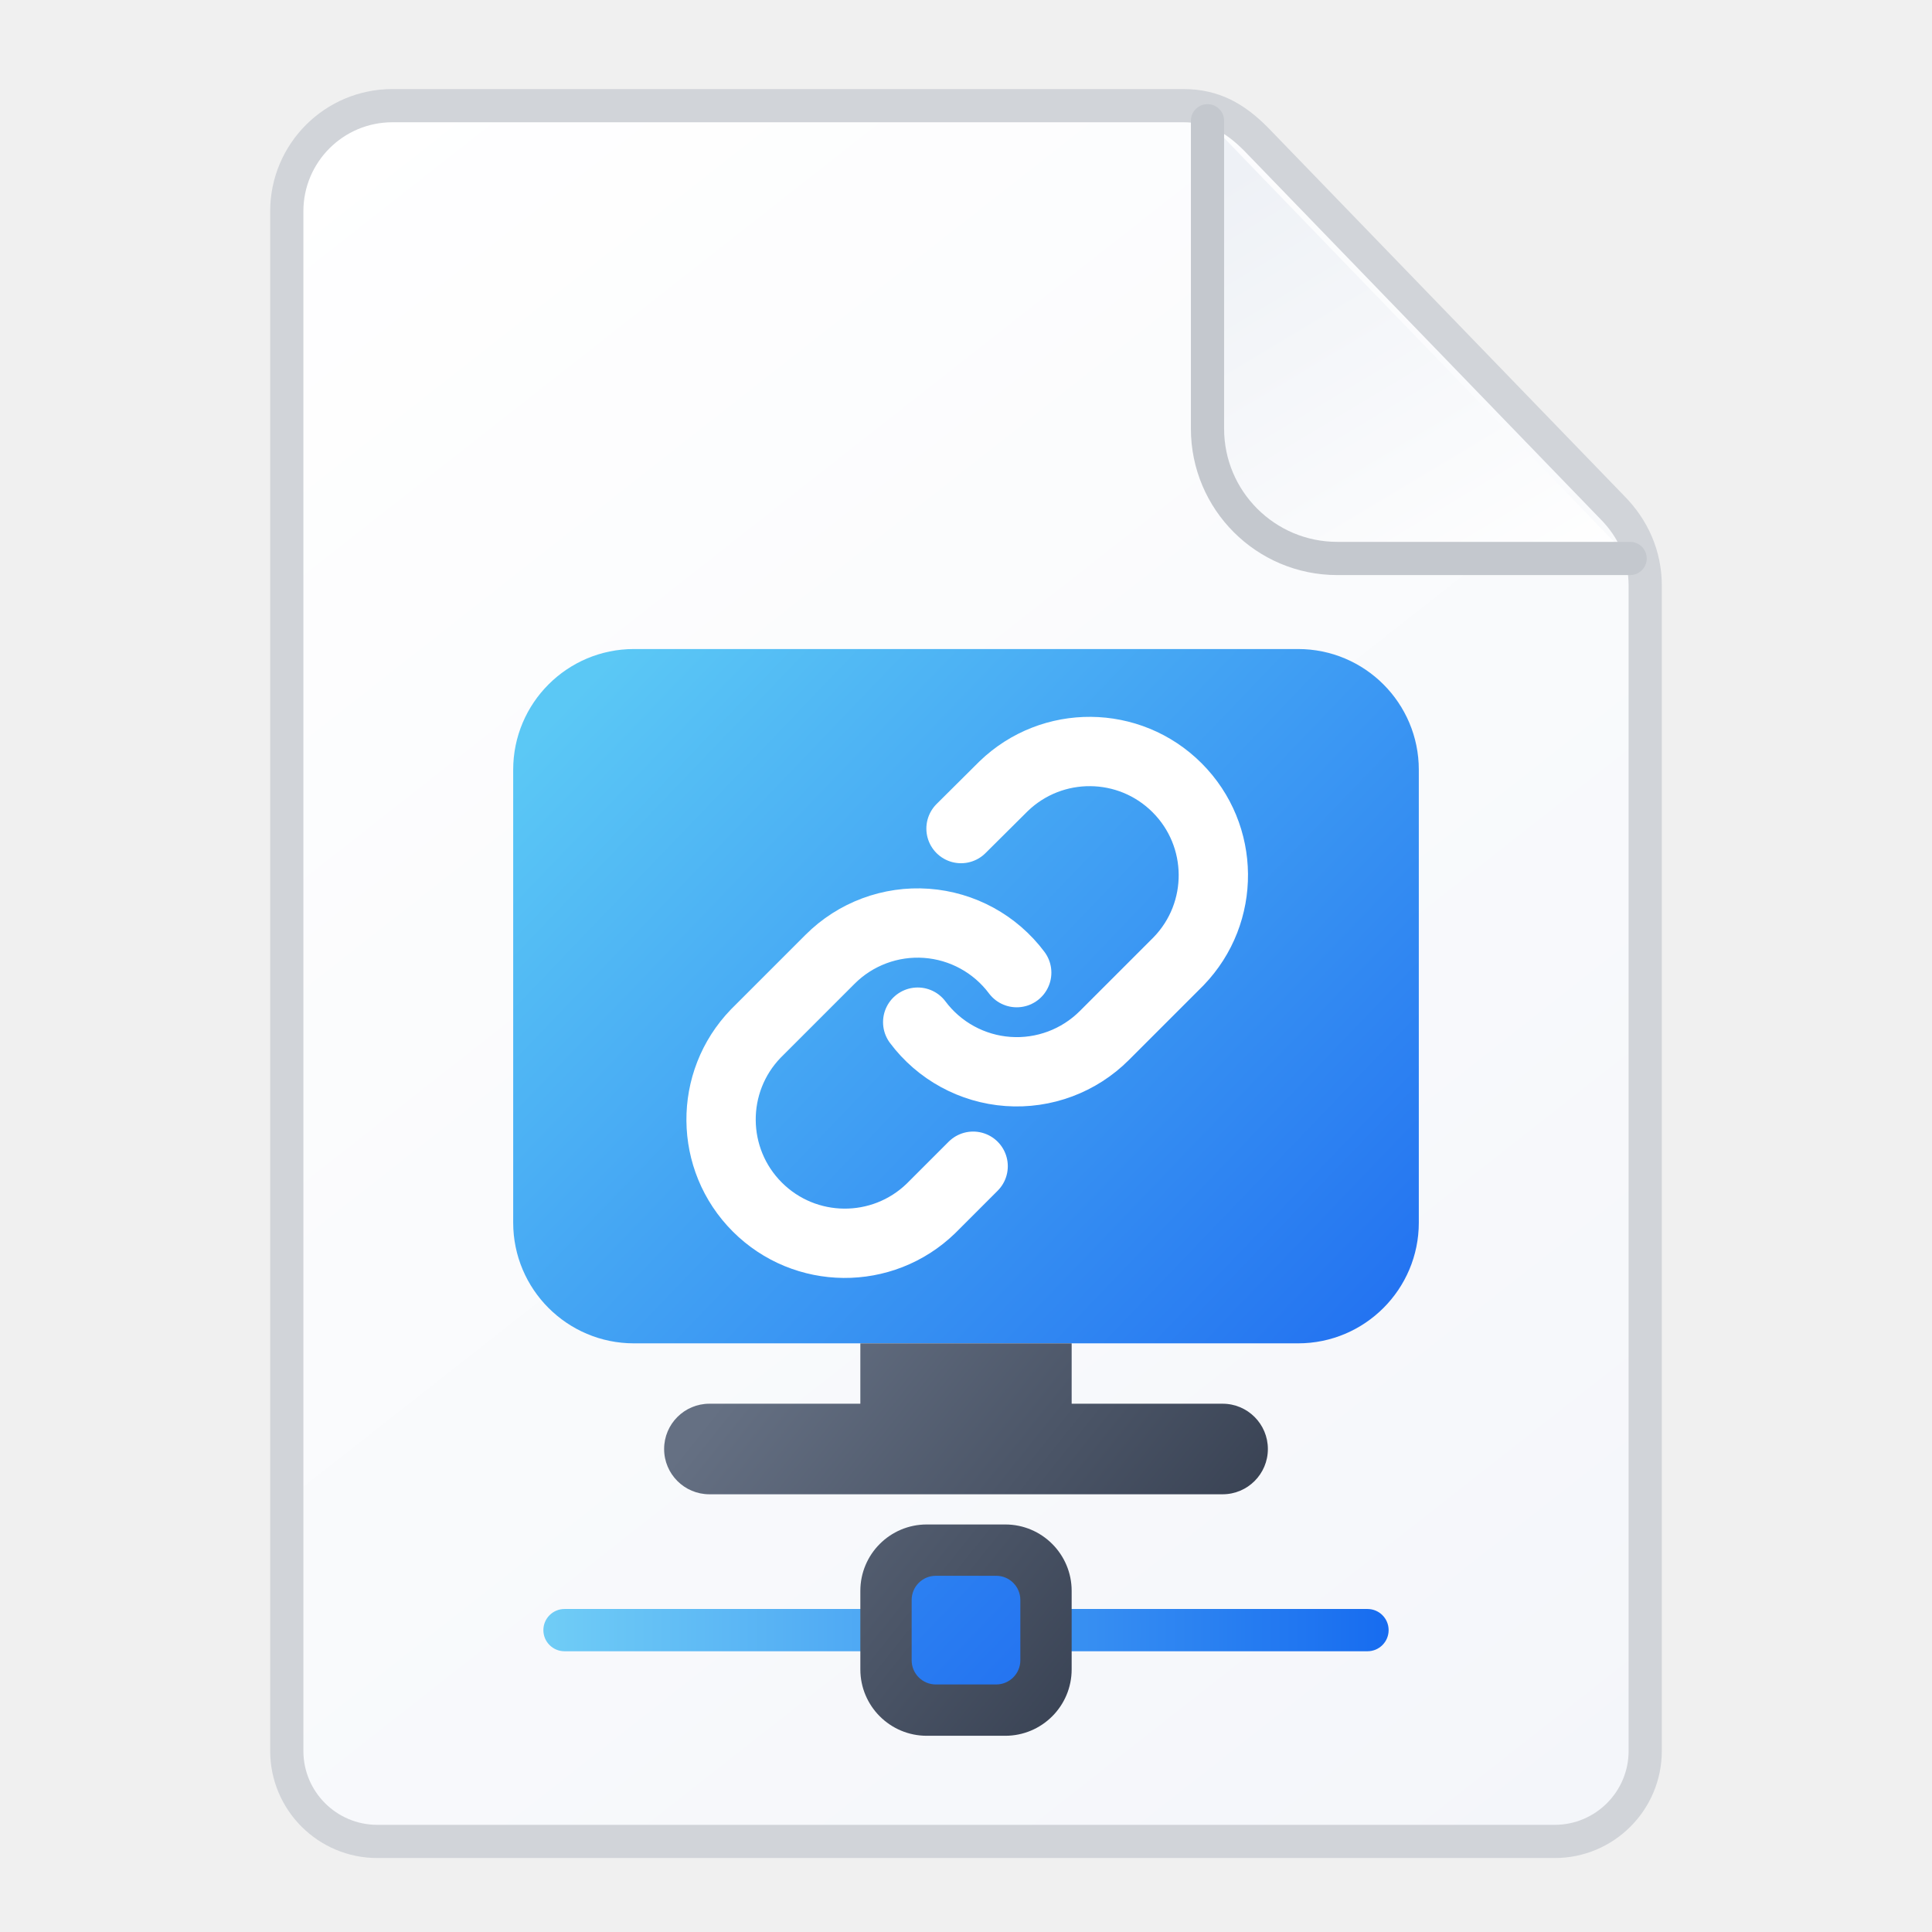
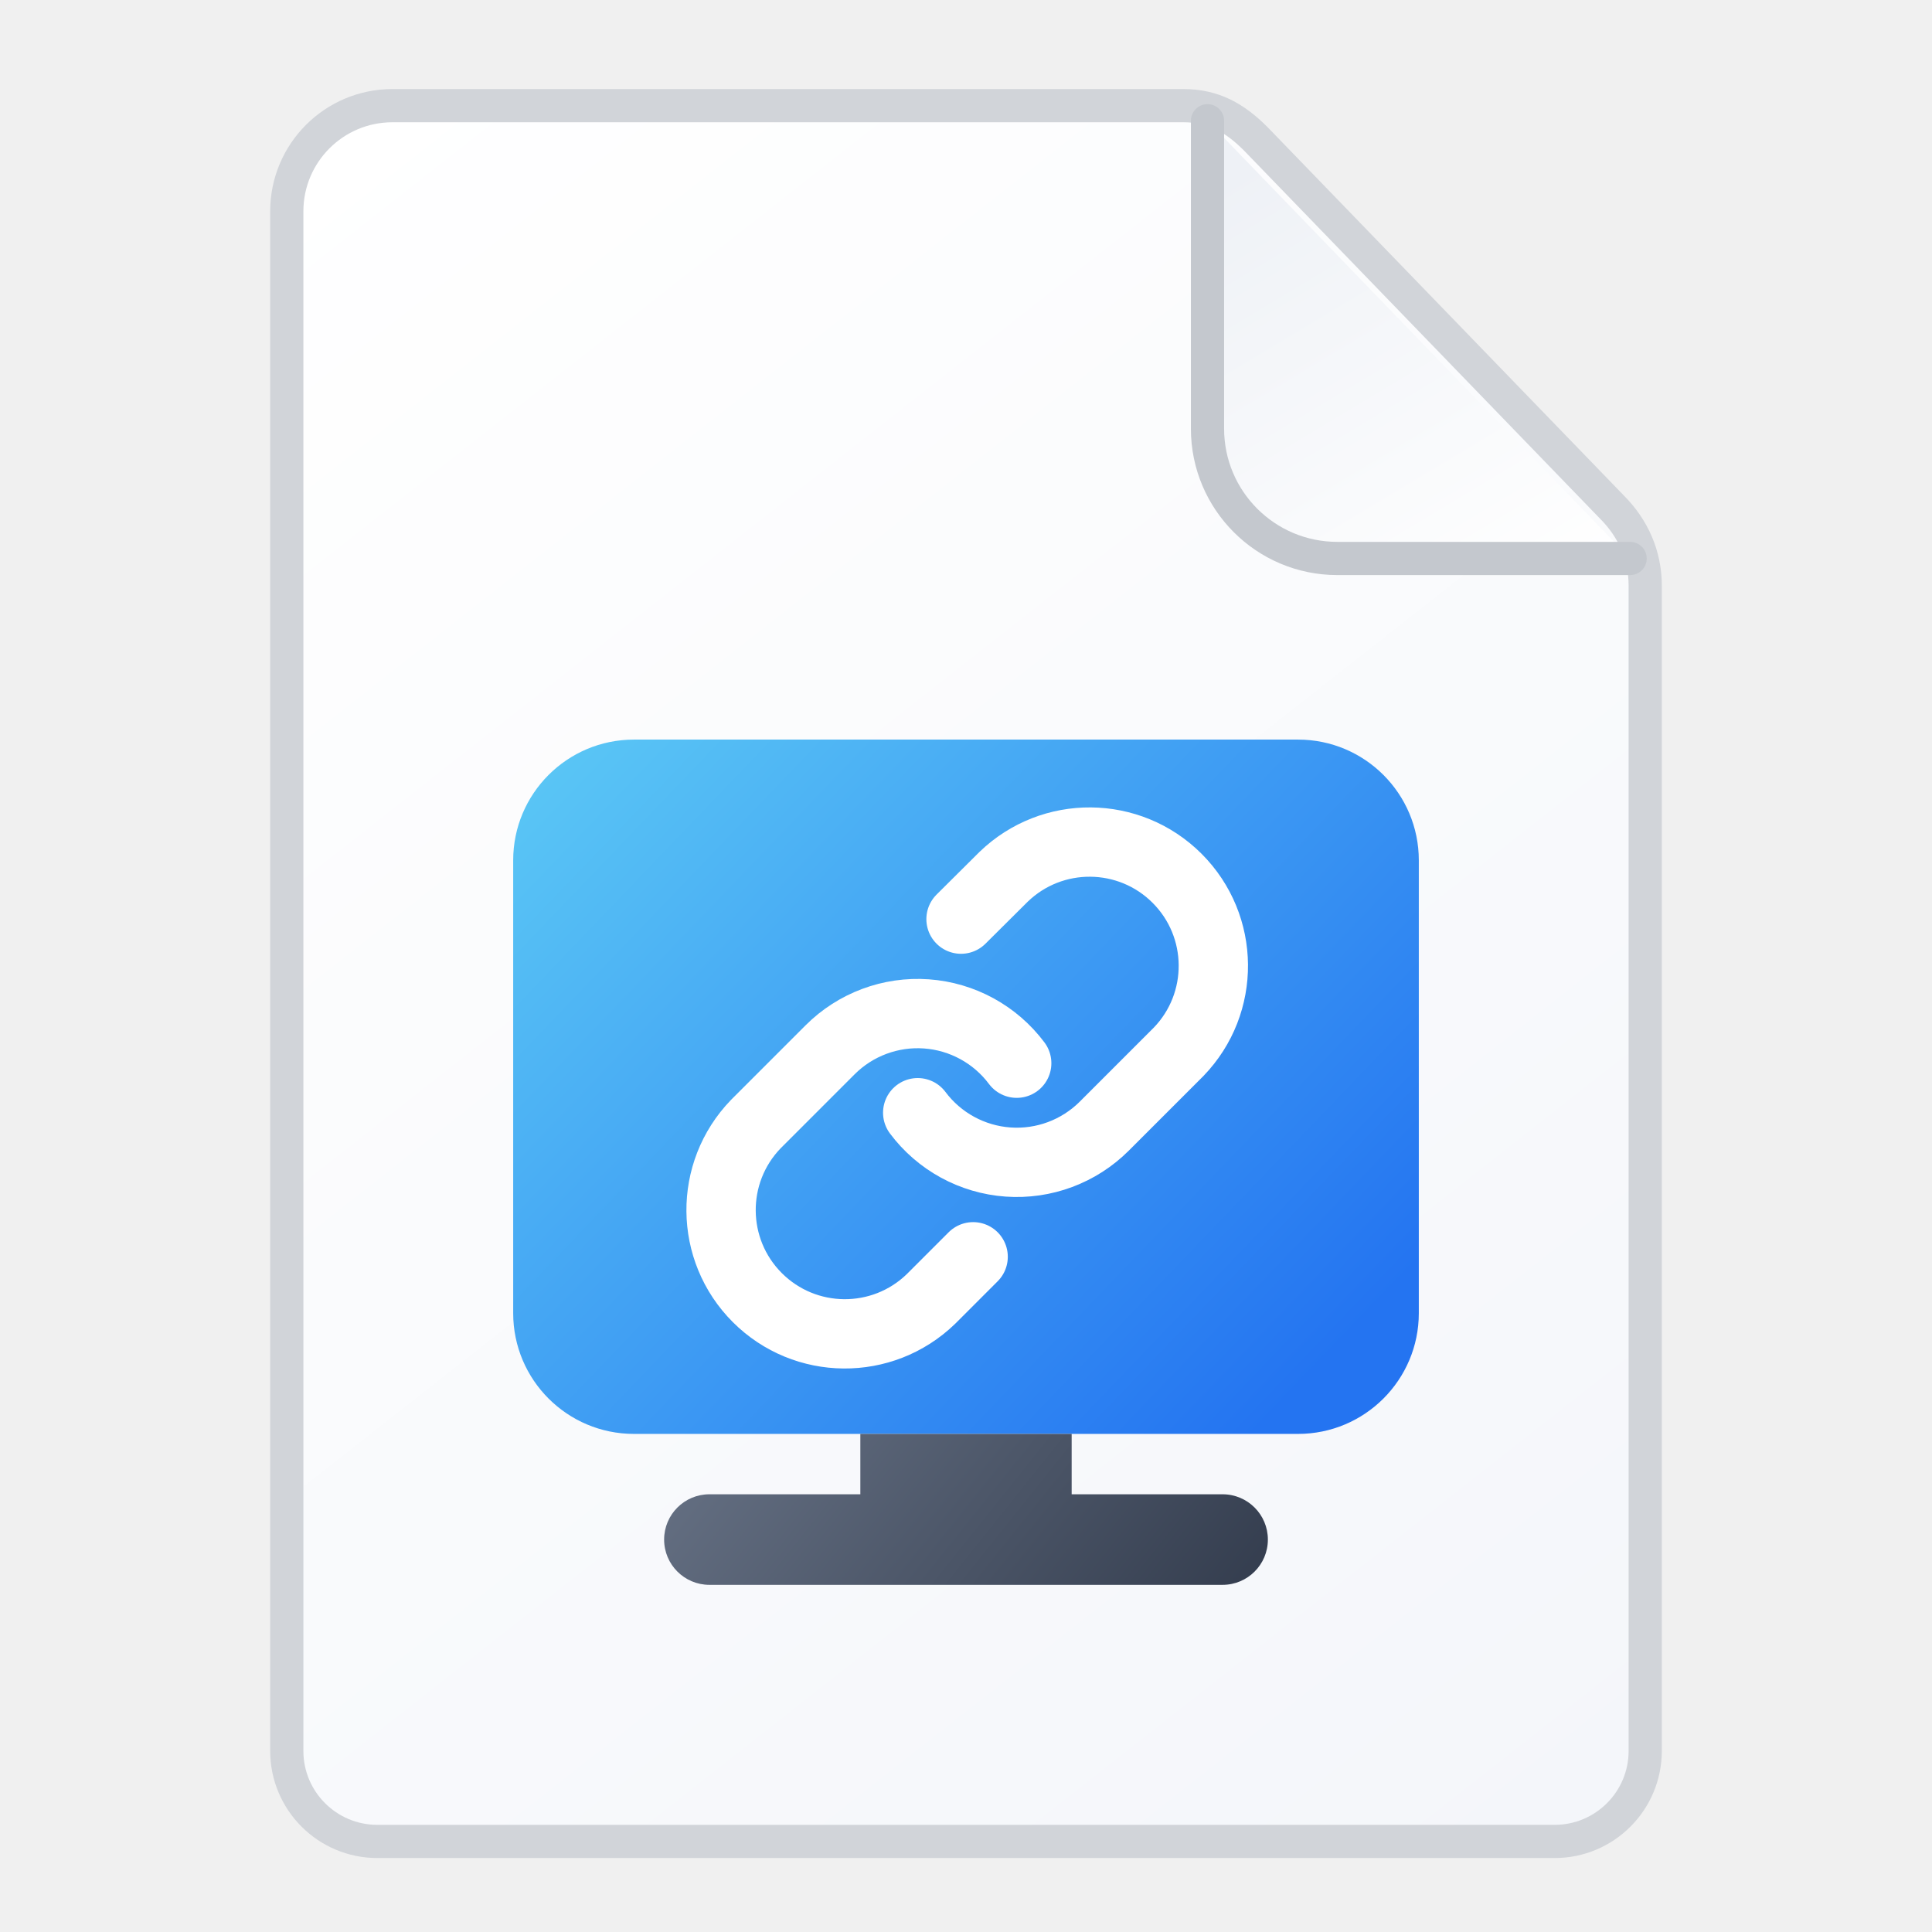
<svg xmlns="http://www.w3.org/2000/svg" viewBox="0 0 64 64" width="64" height="64">
  <defs>
    <linearGradient id="paper" x1="10" y1="4" x2="54" y2="60" gradientUnits="userSpaceOnUse">
      <stop stop-color="#ffffff" />
      <stop offset="1" stop-color="#f4f6fa" />
    </linearGradient>
    <linearGradient id="fold" x1="42" y1="5" x2="51" y2="20" gradientUnits="userSpaceOnUse">
      <stop stop-color="#eef1f6" />
      <stop offset="1" stop-color="#ffffff" />
    </linearGradient>
    <linearGradient id="screen" x1="20" y1="22" x2="44" y2="45" gradientUnits="userSpaceOnUse">
      <stop stop-color="#5bc8f5" />
      <stop offset="1" stop-color="#2474f1" />
    </linearGradient>
    <linearGradient id="dark" x1="25" y1="45" x2="40" y2="57" gradientUnits="userSpaceOnUse">
      <stop stop-color="#657083" />
      <stop offset="1" stop-color="#30394a" />
    </linearGradient>
-     <linearGradient id="slider" x1="18" y1="56" x2="46" y2="56" gradientUnits="userSpaceOnUse">
-       <stop stop-color="#70cdf6" />
-       <stop offset="1" stop-color="#176cf0" />
-     </linearGradient>
  </defs>
  <path d="M13 3.5h26.2c1 0 1.7.4 2.4 1.1l11.8 12.2c.7.7 1.1 1.6 1.1 2.6V58a3 3 0 0 1-3 3h-39a3 3 0 0 1-3-3V7A3.5 3.5 0 0 1 13 3.5z" fill="url(#paper)" stroke="#d1d4d9" stroke-width="1.1" stroke-linejoin="round" />
  <path d="M40 4v10.2a4.3 4.3 0 0 0 4.3 4.3H54L40 4z" fill="url(#fold)" />
  <path d="M40 4v10.2a4.3 4.3 0 0 0 4.3 4.3H54" fill="none" stroke="#c4c8ce" stroke-width="1.1" stroke-linecap="round" />
-   <rect x="17" y="21.5" width="30" height="23" rx="4" fill="url(#screen)" />
-   <g transform="translate(22.2 23.2) scale(.82)" fill="none" stroke="#ffffff" stroke-width="2.8" stroke-linecap="round" stroke-linejoin="round">
+   <rect x="17" y="24.5" width="30" height="23" rx="4" fill="url(#screen)" />
+   <g transform="translate(22.2 26.2) scale(.82)" fill="none" stroke="#ffffff" stroke-width="2.8" stroke-linecap="round" stroke-linejoin="round">
    <path d="M10 13a5 5 0 0 0 7.54.54l3-3a5 5 0 0 0-7.07-7.07l-1.72 1.71" />
    <path d="M14 11a5 5 0 0 0-7.54-.54l-3 3a5 5 0 0 0 7.07 7.07l1.71-1.71" />
  </g>
-   <path d="M28.5 44.5h7v3h-7z" fill="url(#dark)" />
-   <rect x="22" y="46.5" width="20" height="3" rx="1.5" fill="url(#dark)" />
-   <rect x="18" y="53.3" width="28" height="1.4" rx=".7" fill="url(#slider)" />
-   <rect x="28.5" y="50.5" width="7" height="7" rx="2.2" fill="url(#dark)" />
-   <rect x="30.2" y="52.2" width="3.6" height="3.6" rx=".8" fill="url(#screen)" />
+   <path d="M28.5 47.5h7v3h-7z" fill="url(#dark)" />
+   <rect x="22" y="49.5" width="20" height="3" rx="1.5" fill="url(#dark)" />
</svg>
